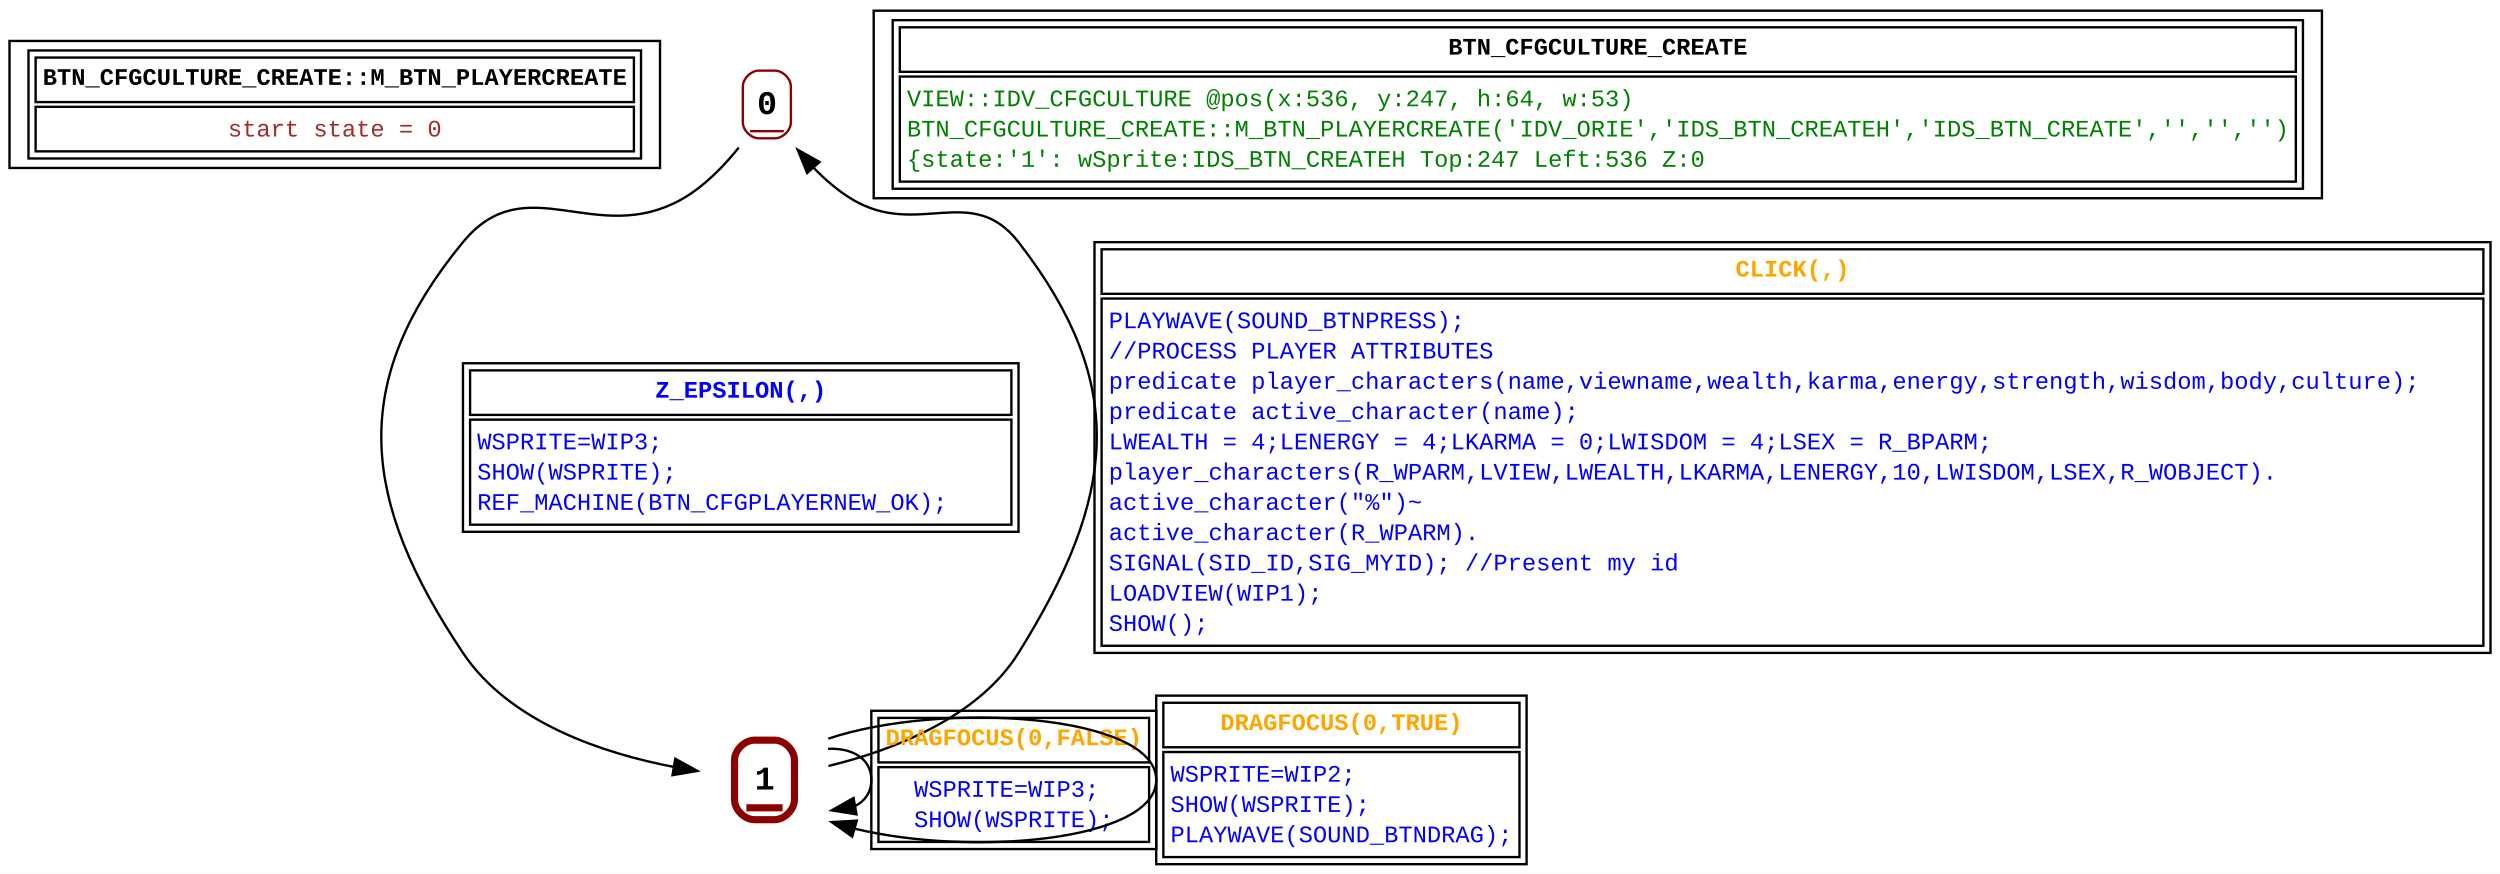
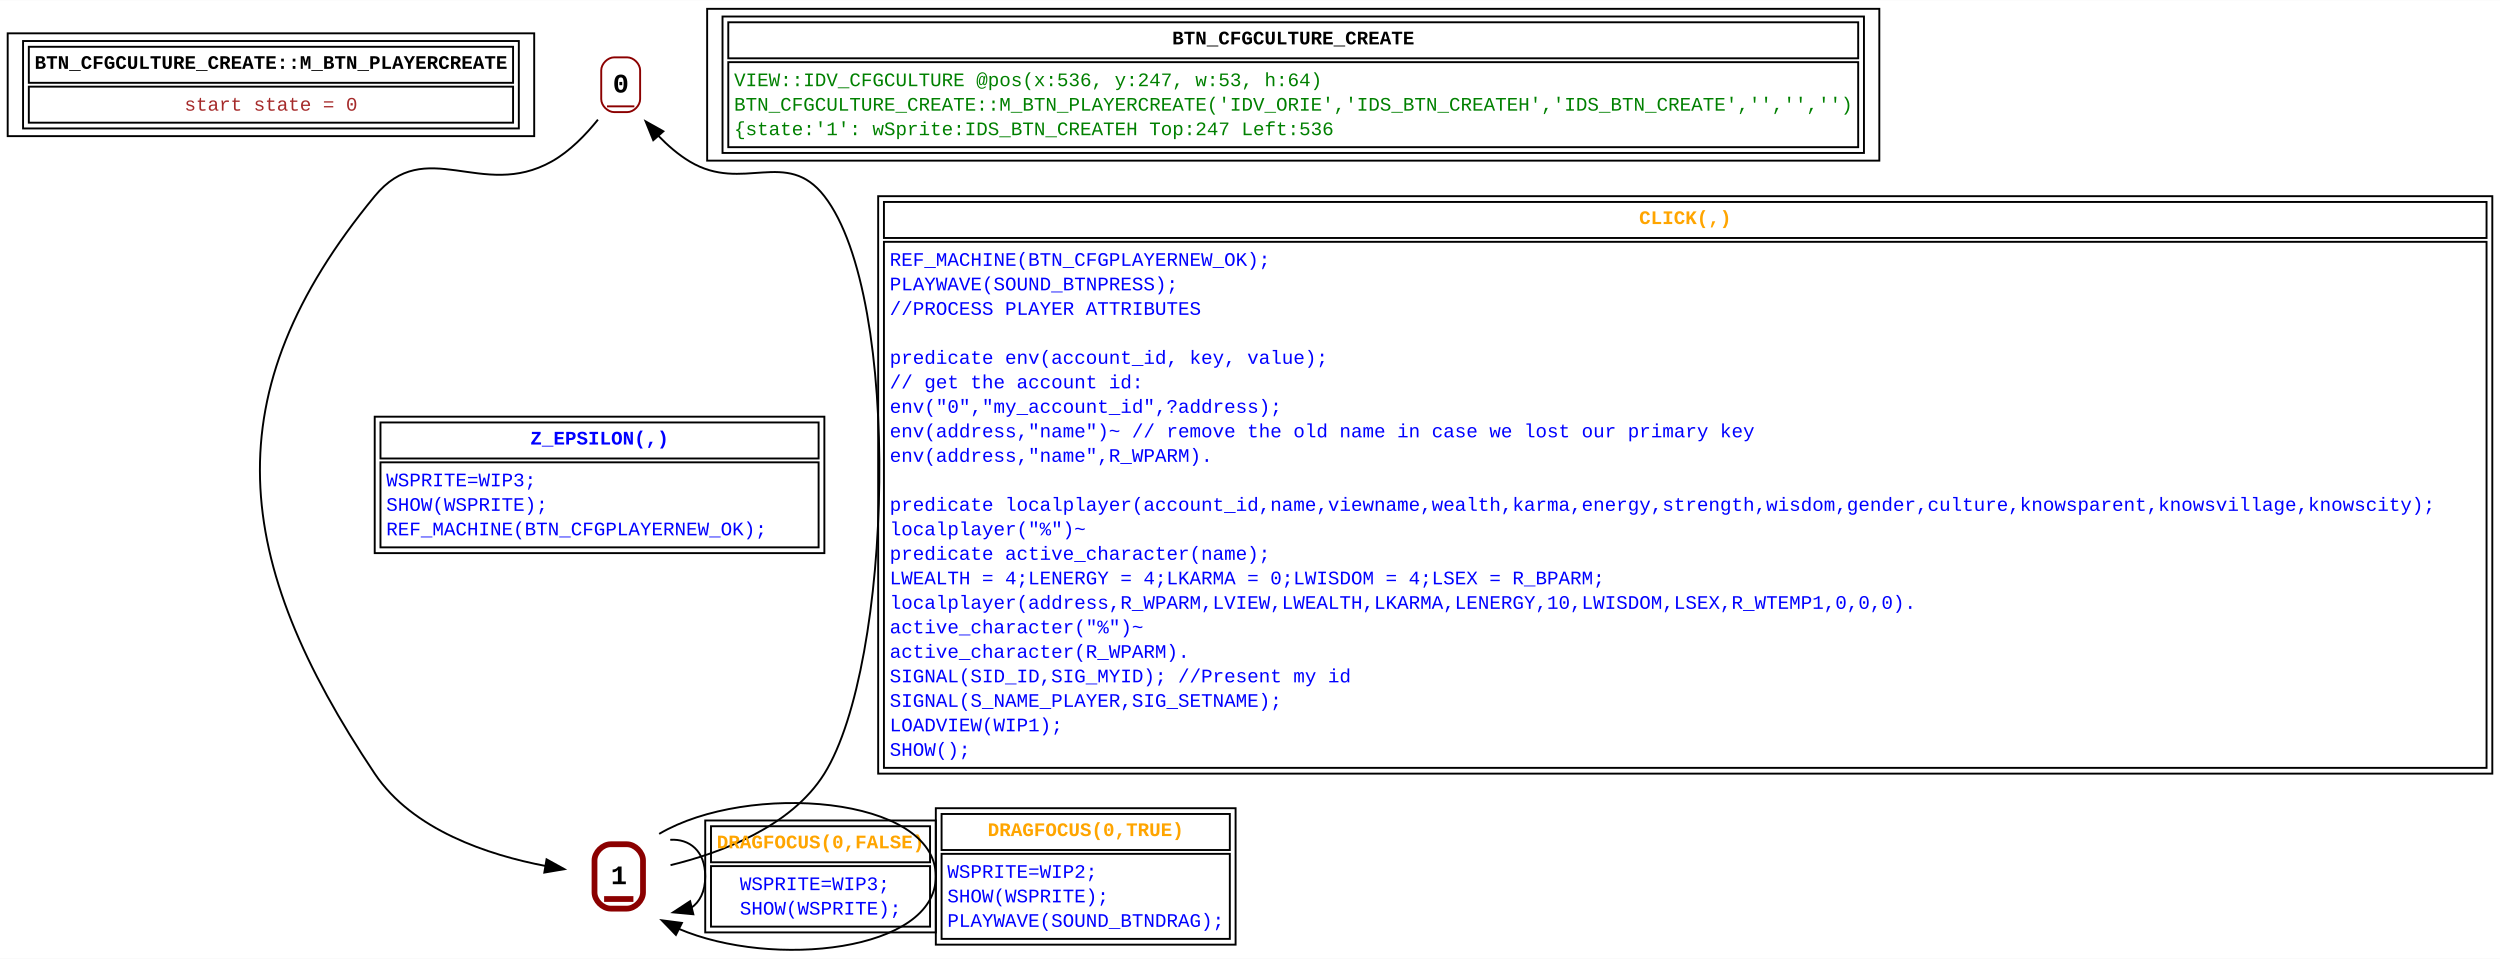
- <svg xmlns="http://www.w3.org/2000/svg" width="1053pt" height="368pt" viewBox="0.00 0.00 1053.00 368.00">
-   <g id="graph0" class="graph" transform="scale(1 1) rotate(0) translate(4 364)">
-     <polygon fill="white" stroke="none" points="-4,4 -4,-364 1049,-364 1049,4 -4,4" />
+ <svg xmlns="http://www.w3.org/2000/svg" width="1301pt" height="499pt" viewBox="0.00 0.00 1301.00 498.81">
+   <g id="graph0" class="graph" transform="scale(1 1) rotate(0) translate(4 494.81)">
+     <polygon fill="white" stroke="none" points="-4,4 -4,-494.81 1297,-494.81 1297,4 -4,4" />
    <g id="node1" class="node">
-       <polygon fill="none" stroke="black" points="0,-293.25 0,-346.75 274,-346.75 274,-293.25 0,-293.25" />
-       <polygon fill="none" stroke="black" points="11,-321 11,-339.75 263,-339.75 263,-321 11,-321" />
-       <text text-anchor="start" x="14" y="-328.25" font-family="Courier New" font-weight="bold" font-size="10.00">BTN_CFGCULTURE_CREATE::M_BTN_PLAYERCREATE</text>
-       <polygon fill="none" stroke="black" points="11,-300.25 11,-319 263,-319 263,-300.25 11,-300.25" />
-       <text text-anchor="start" x="92" y="-306.5" font-family="Courier New" font-size="10.00" fill="brown">start state = 0</text>
-       <polygon fill="none" stroke="black" points="8,-297.25 8,-342.75 266,-342.75 266,-297.25 8,-297.25" />
+       <polygon fill="none" stroke="black" points="0,-424.06 0,-477.56 274,-477.56 274,-424.06 0,-424.06" />
+       <polygon fill="none" stroke="black" points="11,-451.81 11,-470.56 263,-470.56 263,-451.81 11,-451.81" />
+       <text text-anchor="start" x="14" y="-459.06" font-family="Courier New" font-weight="bold" font-size="10.00">BTN_CFGCULTURE_CREATE::M_BTN_PLAYERCREATE</text>
+       <polygon fill="none" stroke="black" points="11,-431.06 11,-449.81 263,-449.81 263,-431.06 11,-431.06" />
+       <text text-anchor="start" x="92" y="-437.31" font-family="Courier New" font-size="10.00" fill="brown">start state = 0</text>
+       <polygon fill="none" stroke="black" points="8,-428.06 8,-473.56 266,-473.56 266,-428.06 8,-428.06" />
    </g>
    <g id="node2" class="node">
-       <polyline fill="none" stroke="darkred" points="311.88,-308.75 326.12,-308.75" />
-       <text text-anchor="start" x="314.88" y="-315.95" font-family="Courier New" font-weight="bold" font-size="14.00">0</text>
-       <path fill="none" stroke="darkred" d="M315.62,-305.75C315.62,-305.75 322.38,-305.75 322.38,-305.75 325.75,-305.75 329.12,-309.12 329.12,-312.5 329.12,-312.5 329.12,-327.5 329.12,-327.5 329.12,-330.88 325.75,-334.25 322.38,-334.25 322.38,-334.25 315.62,-334.25 315.62,-334.25 312.25,-334.25 308.88,-330.88 308.88,-327.5 308.88,-327.5 308.88,-312.5 308.88,-312.5 308.88,-309.12 312.25,-305.75 315.62,-305.75" />
+       <polyline fill="none" stroke="darkred" points="311.88,-439.56 326.12,-439.56" />
+       <text text-anchor="start" x="314.88" y="-446.76" font-family="Courier New" font-weight="bold" font-size="14.00">0</text>
+       <path fill="none" stroke="darkred" d="M315.62,-436.56C315.62,-436.56 322.38,-436.56 322.38,-436.56 325.75,-436.56 329.12,-439.93 329.12,-443.31 329.12,-443.31 329.12,-458.31 329.12,-458.31 329.12,-461.68 325.75,-465.06 322.38,-465.06 322.38,-465.06 315.62,-465.06 315.62,-465.06 312.25,-465.06 308.88,-461.68 308.88,-458.31 308.88,-458.31 308.88,-443.31 308.88,-443.31 308.88,-439.93 312.25,-436.56 315.62,-436.56" />
    </g>
    <g id="node3" class="node">
-       <polyline fill="none" stroke="darkred" stroke-width="3" points="310.38,-23.75 325.62,-23.75" />
-       <text text-anchor="start" x="313.88" y="-31.45" font-family="Courier New" font-weight="bold" font-size="14.00">1</text>
-       <path fill="none" stroke="darkred" stroke-width="3" d="M313.79,-18.75C313.79,-18.75 322.21,-18.75 322.21,-18.75 326.42,-18.75 330.62,-22.96 330.62,-27.17 330.62,-27.17 330.62,-43.83 330.62,-43.83 330.62,-48.04 326.42,-52.25 322.21,-52.25 322.21,-52.25 313.79,-52.25 313.79,-52.25 309.58,-52.25 305.38,-48.04 305.38,-43.83 305.38,-43.83 305.38,-27.17 305.38,-27.17 305.38,-22.96 309.58,-18.75 313.79,-18.75" />
+       <polyline fill="none" stroke="darkred" stroke-width="3" points="310.38,-27.06 325.62,-27.06" />
+       <text text-anchor="start" x="313.88" y="-34.76" font-family="Courier New" font-weight="bold" font-size="14.00">1</text>
+       <path fill="none" stroke="darkred" stroke-width="3" d="M313.79,-22.06C313.79,-22.06 322.21,-22.06 322.21,-22.06 326.42,-22.06 330.62,-26.27 330.62,-30.47 330.62,-30.47 330.62,-47.14 330.62,-47.14 330.62,-51.35 326.42,-55.56 322.21,-55.56 322.21,-55.56 313.79,-55.56 313.79,-55.56 309.58,-55.56 305.38,-51.35 305.38,-47.14 305.38,-47.14 305.38,-30.47 305.38,-30.47 305.38,-26.27 309.58,-22.06 313.79,-22.06" />
    </g>
    <g id="edge1" class="edge">
-       <path fill="none" stroke="black" d="M307.17,-301.84C300.88,-294 292.49,-285.3 283,-280 246.62,-259.69 217.48,-294.17 191,-262 142.13,-202.64 148.26,-152.92 191,-89 210.67,-59.59 250.17,-46.63 279.93,-40.94" />
-       <polygon fill="black" stroke="black" points="280.43,-44.41 289.7,-39.29 279.26,-37.5 280.43,-44.41" />
-       <polygon fill="none" stroke="black" points="194,-189.25 194,-208 422,-208 422,-189.25 194,-189.25" />
-       <text text-anchor="start" x="272" y="-196.5" font-family="Courier New" font-weight="bold" font-size="10.00" fill="blue">Z_EPSILON(,)</text>
-       <polygon fill="none" stroke="black" points="194,-143 194,-187.25 422,-187.25 422,-143 194,-143" />
-       <text text-anchor="start" x="197" y="-174.75" font-family="Courier New" font-size="10.00" fill="blue">    WSPRITE=WIP3;</text>
-       <text text-anchor="start" x="197" y="-162" font-family="Courier New" font-size="10.00" fill="blue">    SHOW(WSPRITE);</text>
-       <text text-anchor="start" x="197" y="-149.25" font-family="Courier New" font-size="10.00" fill="blue">    REF_MACHINE(BTN_CFGPLAYERNEW_OK);</text>
-       <polygon fill="none" stroke="black" points="191,-140 191,-211 425,-211 425,-140 191,-140" />
+       <path fill="none" stroke="black" d="M307.17,-432.65C300.88,-424.81 292.49,-416.11 283,-410.81 246.62,-390.49 217.48,-424.97 191,-392.81 106.11,-289.7 116.76,-203.33 191,-92.31 210.67,-62.89 250.17,-49.94 279.93,-44.25" />
+       <polygon fill="black" stroke="black" points="280.43,-47.71 289.7,-42.59 279.26,-40.81 280.43,-47.71" />
+       <polygon fill="none" stroke="black" points="194,-256.31 194,-275.06 422,-275.06 422,-256.31 194,-256.31" />
+       <text text-anchor="start" x="272" y="-263.56" font-family="Courier New" font-weight="bold" font-size="10.00" fill="blue">Z_EPSILON(,)</text>
+       <polygon fill="none" stroke="black" points="194,-210.06 194,-254.31 422,-254.31 422,-210.06 194,-210.06" />
+       <text text-anchor="start" x="197" y="-241.81" font-family="Courier New" font-size="10.00" fill="blue">    WSPRITE=WIP3;</text>
+       <text text-anchor="start" x="197" y="-229.06" font-family="Courier New" font-size="10.00" fill="blue">    SHOW(WSPRITE);</text>
+       <text text-anchor="start" x="197" y="-216.31" font-family="Courier New" font-size="10.00" fill="blue">    REF_MACHINE(BTN_CFGPLAYERNEW_OK);</text>
+       <polygon fill="none" stroke="black" points="191,-207.06 191,-278.06 425,-278.06 425,-207.06 191,-207.06" />
    </g>
    <g id="edge2" class="edge">
-       <path fill="none" stroke="black" d="M344.95,-41.37C370.54,-47.59 407.6,-61.08 425,-89 465.67,-154.25 472.11,-201.24 425,-262 405.32,-287.39 382.58,-263.52 355,-280 349.02,-283.57 343.43,-288.44 338.53,-293.52" />
-       <polygon fill="black" stroke="black" points="335.96,-291.13 331.97,-300.95 341.21,-295.77 335.96,-291.13" />
-       <polygon fill="none" stroke="black" points="460,-240.25 460,-259 1042,-259 1042,-240.25 460,-240.25" />
-       <text text-anchor="start" x="727" y="-247.5" font-family="Courier New" font-weight="bold" font-size="10.00" fill="orange">CLICK(,)</text>
-       <polygon fill="none" stroke="black" points="460,-92 460,-238.25 1042,-238.25 1042,-92 460,-92" />
-       <text text-anchor="start" x="463" y="-225.75" font-family="Courier New" font-size="10.00" fill="blue">    PLAYWAVE(SOUND_BTNPRESS);</text>
-       <text text-anchor="start" x="463" y="-213" font-family="Courier New" font-size="10.00" fill="blue">    //PROCESS PLAYER ATTRIBUTES</text>
-       <text text-anchor="start" x="463" y="-200.25" font-family="Courier New" font-size="10.00" fill="blue">    predicate player_characters(name,viewname,wealth,karma,energy,strength,wisdom,body,culture);</text>
-       <text text-anchor="start" x="463" y="-187.5" font-family="Courier New" font-size="10.00" fill="blue">    predicate active_character(name);</text>
-       <text text-anchor="start" x="463" y="-174.75" font-family="Courier New" font-size="10.00" fill="blue">    LWEALTH = 4;LENERGY = 4;LKARMA = 0;LWISDOM = 4;LSEX = R_BPARM;</text>
-       <text text-anchor="start" x="463" y="-162" font-family="Courier New" font-size="10.00" fill="blue">    player_characters(R_WPARM,LVIEW,LWEALTH,LKARMA,LENERGY,10,LWISDOM,LSEX,R_WOBJECT).</text>
-       <text text-anchor="start" x="463" y="-149.25" font-family="Courier New" font-size="10.00" fill="blue">    active_character("%")~</text>
-       <text text-anchor="start" x="463" y="-136.5" font-family="Courier New" font-size="10.00" fill="blue">    active_character(R_WPARM).</text>
-       <text text-anchor="start" x="463" y="-123.75" font-family="Courier New" font-size="10.00" fill="blue">    SIGNAL(SID_ID,SIG_MYID); //Present my id</text>
-       <text text-anchor="start" x="463" y="-111" font-family="Courier New" font-size="10.00" fill="blue">    LOADVIEW(WIP1);</text>
-       <text text-anchor="start" x="463" y="-98.25" font-family="Courier New" font-size="10.00" fill="blue">    SHOW();</text>
-       <polygon fill="none" stroke="black" points="457,-89 457,-262 1045,-262 1045,-89 457,-89" />
+       <path fill="none" stroke="black" d="M344.95,-44.68C370.54,-50.9 407.6,-64.39 425,-92.31 460.32,-148.98 465.92,-340.03 425,-392.81 405.32,-418.19 382.58,-394.33 355,-410.81 349.02,-414.38 343.43,-419.24 338.53,-424.32" />
+       <polygon fill="black" stroke="black" points="335.96,-421.94 331.97,-431.75 341.21,-426.57 335.96,-421.94" />
+       <polygon fill="none" stroke="black" points="456,-371.06 456,-389.81 1290,-389.81 1290,-371.06 456,-371.06" />
+       <text text-anchor="start" x="849" y="-378.31" font-family="Courier New" font-weight="bold" font-size="10.00" fill="orange">CLICK(,)</text>
+       <polygon fill="none" stroke="black" points="456,-95.31 456,-369.06 1290,-369.06 1290,-95.31 456,-95.31" />
+       <text text-anchor="start" x="459" y="-356.56" font-family="Courier New" font-size="10.00" fill="blue">    REF_MACHINE(BTN_CFGPLAYERNEW_OK);</text>
+       <text text-anchor="start" x="459" y="-343.81" font-family="Courier New" font-size="10.00" fill="blue">    PLAYWAVE(SOUND_BTNPRESS);</text>
+       <text text-anchor="start" x="459" y="-331.06" font-family="Courier New" font-size="10.00" fill="blue">    //PROCESS PLAYER ATTRIBUTES</text>
+       <text text-anchor="start" x="459" y="-318.31" font-family="Courier New" font-size="10.00" fill="blue">   </text>
+       <text text-anchor="start" x="459" y="-305.56" font-family="Courier New" font-size="10.00" fill="blue">    predicate env(account_id, key, value);</text>
+       <text text-anchor="start" x="459" y="-292.81" font-family="Courier New" font-size="10.00" fill="blue">    // get the account id:</text>
+       <text text-anchor="start" x="459" y="-280.06" font-family="Courier New" font-size="10.00" fill="blue">    env("0","my_account_id",?address);</text>
+       <text text-anchor="start" x="459" y="-267.31" font-family="Courier New" font-size="10.00" fill="blue">    env(address,"name")~ // remove the old name in case we lost our primary key</text>
+       <text text-anchor="start" x="459" y="-254.56" font-family="Courier New" font-size="10.00" fill="blue">    env(address,"name",R_WPARM).</text>
+       <text text-anchor="start" x="459" y="-241.81" font-family="Courier New" font-size="10.00" fill="blue">   </text>
+       <text text-anchor="start" x="459" y="-229.06" font-family="Courier New" font-size="10.00" fill="blue">    predicate localplayer(account_id,name,viewname,wealth,karma,energy,strength,wisdom,gender,culture,knowsparent,knowsvillage,knowscity);</text>
+       <text text-anchor="start" x="459" y="-216.31" font-family="Courier New" font-size="10.00" fill="blue">    localplayer("%")~</text>
+       <text text-anchor="start" x="459" y="-203.56" font-family="Courier New" font-size="10.00" fill="blue">    predicate active_character(name);</text>
+       <text text-anchor="start" x="459" y="-190.81" font-family="Courier New" font-size="10.00" fill="blue">    LWEALTH = 4;LENERGY = 4;LKARMA = 0;LWISDOM = 4;LSEX = R_BPARM; </text>
+       <text text-anchor="start" x="459" y="-178.06" font-family="Courier New" font-size="10.00" fill="blue">    localplayer(address,R_WPARM,LVIEW,LWEALTH,LKARMA,LENERGY,10,LWISDOM,LSEX,R_WTEMP1,0,0,0).</text>
+       <text text-anchor="start" x="459" y="-165.31" font-family="Courier New" font-size="10.00" fill="blue">    active_character("%")~</text>
+       <text text-anchor="start" x="459" y="-152.56" font-family="Courier New" font-size="10.00" fill="blue">    active_character(R_WPARM).</text>
+       <text text-anchor="start" x="459" y="-139.81" font-family="Courier New" font-size="10.00" fill="blue">    SIGNAL(SID_ID,SIG_MYID); //Present my id</text>
+       <text text-anchor="start" x="459" y="-127.06" font-family="Courier New" font-size="10.00" fill="blue">    SIGNAL(S_NAME_PLAYER,SIG_SETNAME);</text>
+       <text text-anchor="start" x="459" y="-114.31" font-family="Courier New" font-size="10.00" fill="blue">    LOADVIEW(WIP1);</text>
+       <text text-anchor="start" x="459" y="-101.56" font-family="Courier New" font-size="10.00" fill="blue">    SHOW();</text>
+       <polygon fill="none" stroke="black" points="453,-92.31 453,-392.81 1293,-392.81 1293,-92.31 453,-92.31" />
    </g>
    <g id="edge3" class="edge">
-       <path fill="none" stroke="black" d="M344.79,-48.6C354.78,-49.03 363,-44.66 363,-35.5 363,-30.2 360.25,-26.51 356.01,-24.42" />
-       <polygon fill="black" stroke="black" points="356.75,-21 346.28,-22.67 355.51,-27.89 356.75,-21" />
-       <polygon fill="none" stroke="black" points="366,-42.88 366,-61.62 480,-61.62 480,-42.88 366,-42.88" />
-       <text text-anchor="start" x="369" y="-50.12" font-family="Courier New" font-weight="bold" font-size="10.00" fill="orange">DRAGFOCUS(0,FALSE)</text>
-       <polygon fill="none" stroke="black" points="366,-9.38 366,-40.88 480,-40.88 480,-9.38 366,-9.38" />
-       <text text-anchor="start" x="381" y="-28.38" font-family="Courier New" font-size="10.00" fill="blue">WSPRITE=WIP3;</text>
-       <text text-anchor="start" x="381" y="-15.62" font-family="Courier New" font-size="10.00" fill="blue">SHOW(WSPRITE);</text>
-       <polygon fill="none" stroke="black" points="363,-6.38 363,-64.62 483,-64.62 483,-6.38 363,-6.38" />
+       <path fill="none" stroke="black" d="M344.79,-57.87C354.78,-58.49 363,-52.14 363,-38.81 363,-30.89 360.1,-25.44 355.66,-22.44" />
+       <polygon fill="black" stroke="black" points="356.81,-19.12 346.26,-20.11 355.13,-25.92 356.81,-19.12" />
+       <polygon fill="none" stroke="black" points="366,-46.18 366,-64.93 480,-64.93 480,-46.18 366,-46.18" />
+       <text text-anchor="start" x="369" y="-53.43" font-family="Courier New" font-weight="bold" font-size="10.00" fill="orange">DRAGFOCUS(0,FALSE)</text>
+       <polygon fill="none" stroke="black" points="366,-12.68 366,-44.18 480,-44.18 480,-12.68 366,-12.68" />
+       <text text-anchor="start" x="381" y="-31.68" font-family="Courier New" font-size="10.00" fill="blue">WSPRITE=WIP3;</text>
+       <text text-anchor="start" x="381" y="-18.93" font-family="Courier New" font-size="10.00" fill="blue">SHOW(WSPRITE);</text>
+       <polygon fill="none" stroke="black" points="363,-9.68 363,-67.93 483,-67.93 483,-9.68 363,-9.68" />
    </g>
    <g id="edge4" class="edge">
-       <path fill="none" stroke="black" d="M344.84,-52.86C392.9,-68.97 483,-63.19 483,-35.5 483,-9.82 405.45,-2.98 355.87,-14.99" />
-       <polygon fill="black" stroke="black" points="354.95,-11.61 346.3,-17.73 356.88,-18.34 354.95,-11.61" />
-       <polygon fill="none" stroke="black" points="486,-49.25 486,-68 636,-68 636,-49.25 486,-49.25" />
-       <text text-anchor="start" x="510" y="-56.5" font-family="Courier New" font-weight="bold" font-size="10.00" fill="orange">DRAGFOCUS(0,TRUE)</text>
-       <polygon fill="none" stroke="black" points="486,-3 486,-47.25 636,-47.25 636,-3 486,-3" />
-       <text text-anchor="start" x="489" y="-34.75" font-family="Courier New" font-size="10.00" fill="blue">WSPRITE=WIP2;</text>
-       <text text-anchor="start" x="489" y="-22" font-family="Courier New" font-size="10.00" fill="blue">SHOW(WSPRITE);</text>
-       <text text-anchor="start" x="489" y="-9.25" font-family="Courier New" font-size="10.00" fill="blue">PLAYWAVE(SOUND_BTNDRAG);</text>
-       <polygon fill="none" stroke="black" points="483,0 483,-71 639,-71 639,0 483,0" />
+       <path fill="none" stroke="black" d="M339.03,-60.95C385.18,-88.17 483,-80.79 483,-38.81 483,0.31 398.09,9.39 349.17,-11.57" />
+       <polygon fill="black" stroke="black" points="347.74,-8.37 340.38,-15.99 350.88,-14.62 347.74,-8.37" />
+       <polygon fill="none" stroke="black" points="486,-52.56 486,-71.31 636,-71.31 636,-52.56 486,-52.56" />
+       <text text-anchor="start" x="510" y="-59.81" font-family="Courier New" font-weight="bold" font-size="10.00" fill="orange">DRAGFOCUS(0,TRUE)</text>
+       <polygon fill="none" stroke="black" points="486,-6.31 486,-50.56 636,-50.56 636,-6.31 486,-6.31" />
+       <text text-anchor="start" x="489" y="-38.06" font-family="Courier New" font-size="10.00" fill="blue">WSPRITE=WIP2;</text>
+       <text text-anchor="start" x="489" y="-25.31" font-family="Courier New" font-size="10.00" fill="blue">SHOW(WSPRITE);</text>
+       <text text-anchor="start" x="489" y="-12.56" font-family="Courier New" font-size="10.00" fill="blue">PLAYWAVE(SOUND_BTNDRAG);</text>
+       <polygon fill="none" stroke="black" points="483,-3.31 483,-74.31 639,-74.31 639,-3.31 483,-3.31" />
    </g>
    <g id="node4" class="node">
-       <polygon fill="none" stroke="black" points="364,-280.5 364,-359.5 974,-359.5 974,-280.5 364,-280.5" />
-       <polygon fill="none" stroke="black" points="375,-333.75 375,-352.5 963,-352.5 963,-333.75 375,-333.75" />
-       <text text-anchor="start" x="606" y="-341" font-family="Courier New" font-weight="bold" font-size="10.00">BTN_CFGCULTURE_CREATE</text>
-       <polygon fill="none" stroke="black" points="375,-287.5 375,-331.75 963,-331.75 963,-287.5 375,-287.5" />
-       <text text-anchor="start" x="378" y="-319.25" font-family="Courier New" font-size="10.00" fill="green">VIEW::IDV_CFGCULTURE @pos(x:536, y:247, h:64, w:53)</text>
-       <text text-anchor="start" x="378" y="-306.5" font-family="Courier New" font-size="10.00" fill="green">BTN_CFGCULTURE_CREATE::M_BTN_PLAYERCREATE('IDV_ORIE','IDS_BTN_CREATEH','IDS_BTN_CREATE','','','')</text>
-       <text text-anchor="start" x="378" y="-293.75" font-family="Courier New" font-size="10.00" fill="green">{state:'1': wSprite:IDS_BTN_CREATEH Top:247 Left:536 Z:0</text>
-       <polygon fill="none" stroke="black" points="372,-284.5 372,-355.5 966,-355.5 966,-284.5 372,-284.5" />
+       <polygon fill="none" stroke="black" points="364,-411.31 364,-490.31 974,-490.31 974,-411.31 364,-411.31" />
+       <polygon fill="none" stroke="black" points="375,-464.56 375,-483.31 963,-483.31 963,-464.56 375,-464.56" />
+       <text text-anchor="start" x="606" y="-471.81" font-family="Courier New" font-weight="bold" font-size="10.00">BTN_CFGCULTURE_CREATE</text>
+       <polygon fill="none" stroke="black" points="375,-418.31 375,-462.56 963,-462.56 963,-418.31 375,-418.31" />
+       <text text-anchor="start" x="378" y="-450.06" font-family="Courier New" font-size="10.00" fill="green">VIEW::IDV_CFGCULTURE @pos(x:536, y:247, w:53, h:64)</text>
+       <text text-anchor="start" x="378" y="-437.31" font-family="Courier New" font-size="10.00" fill="green">BTN_CFGCULTURE_CREATE::M_BTN_PLAYERCREATE('IDV_ORIE','IDS_BTN_CREATEH','IDS_BTN_CREATE','','','')</text>
+       <text text-anchor="start" x="378" y="-424.56" font-family="Courier New" font-size="10.00" fill="green">{state:'1': wSprite:IDS_BTN_CREATEH Top:247 Left:536</text>
+       <polygon fill="none" stroke="black" points="372,-415.31 372,-486.31 966,-486.31 966,-415.31 372,-415.31" />
    </g>
  </g>
</svg>
